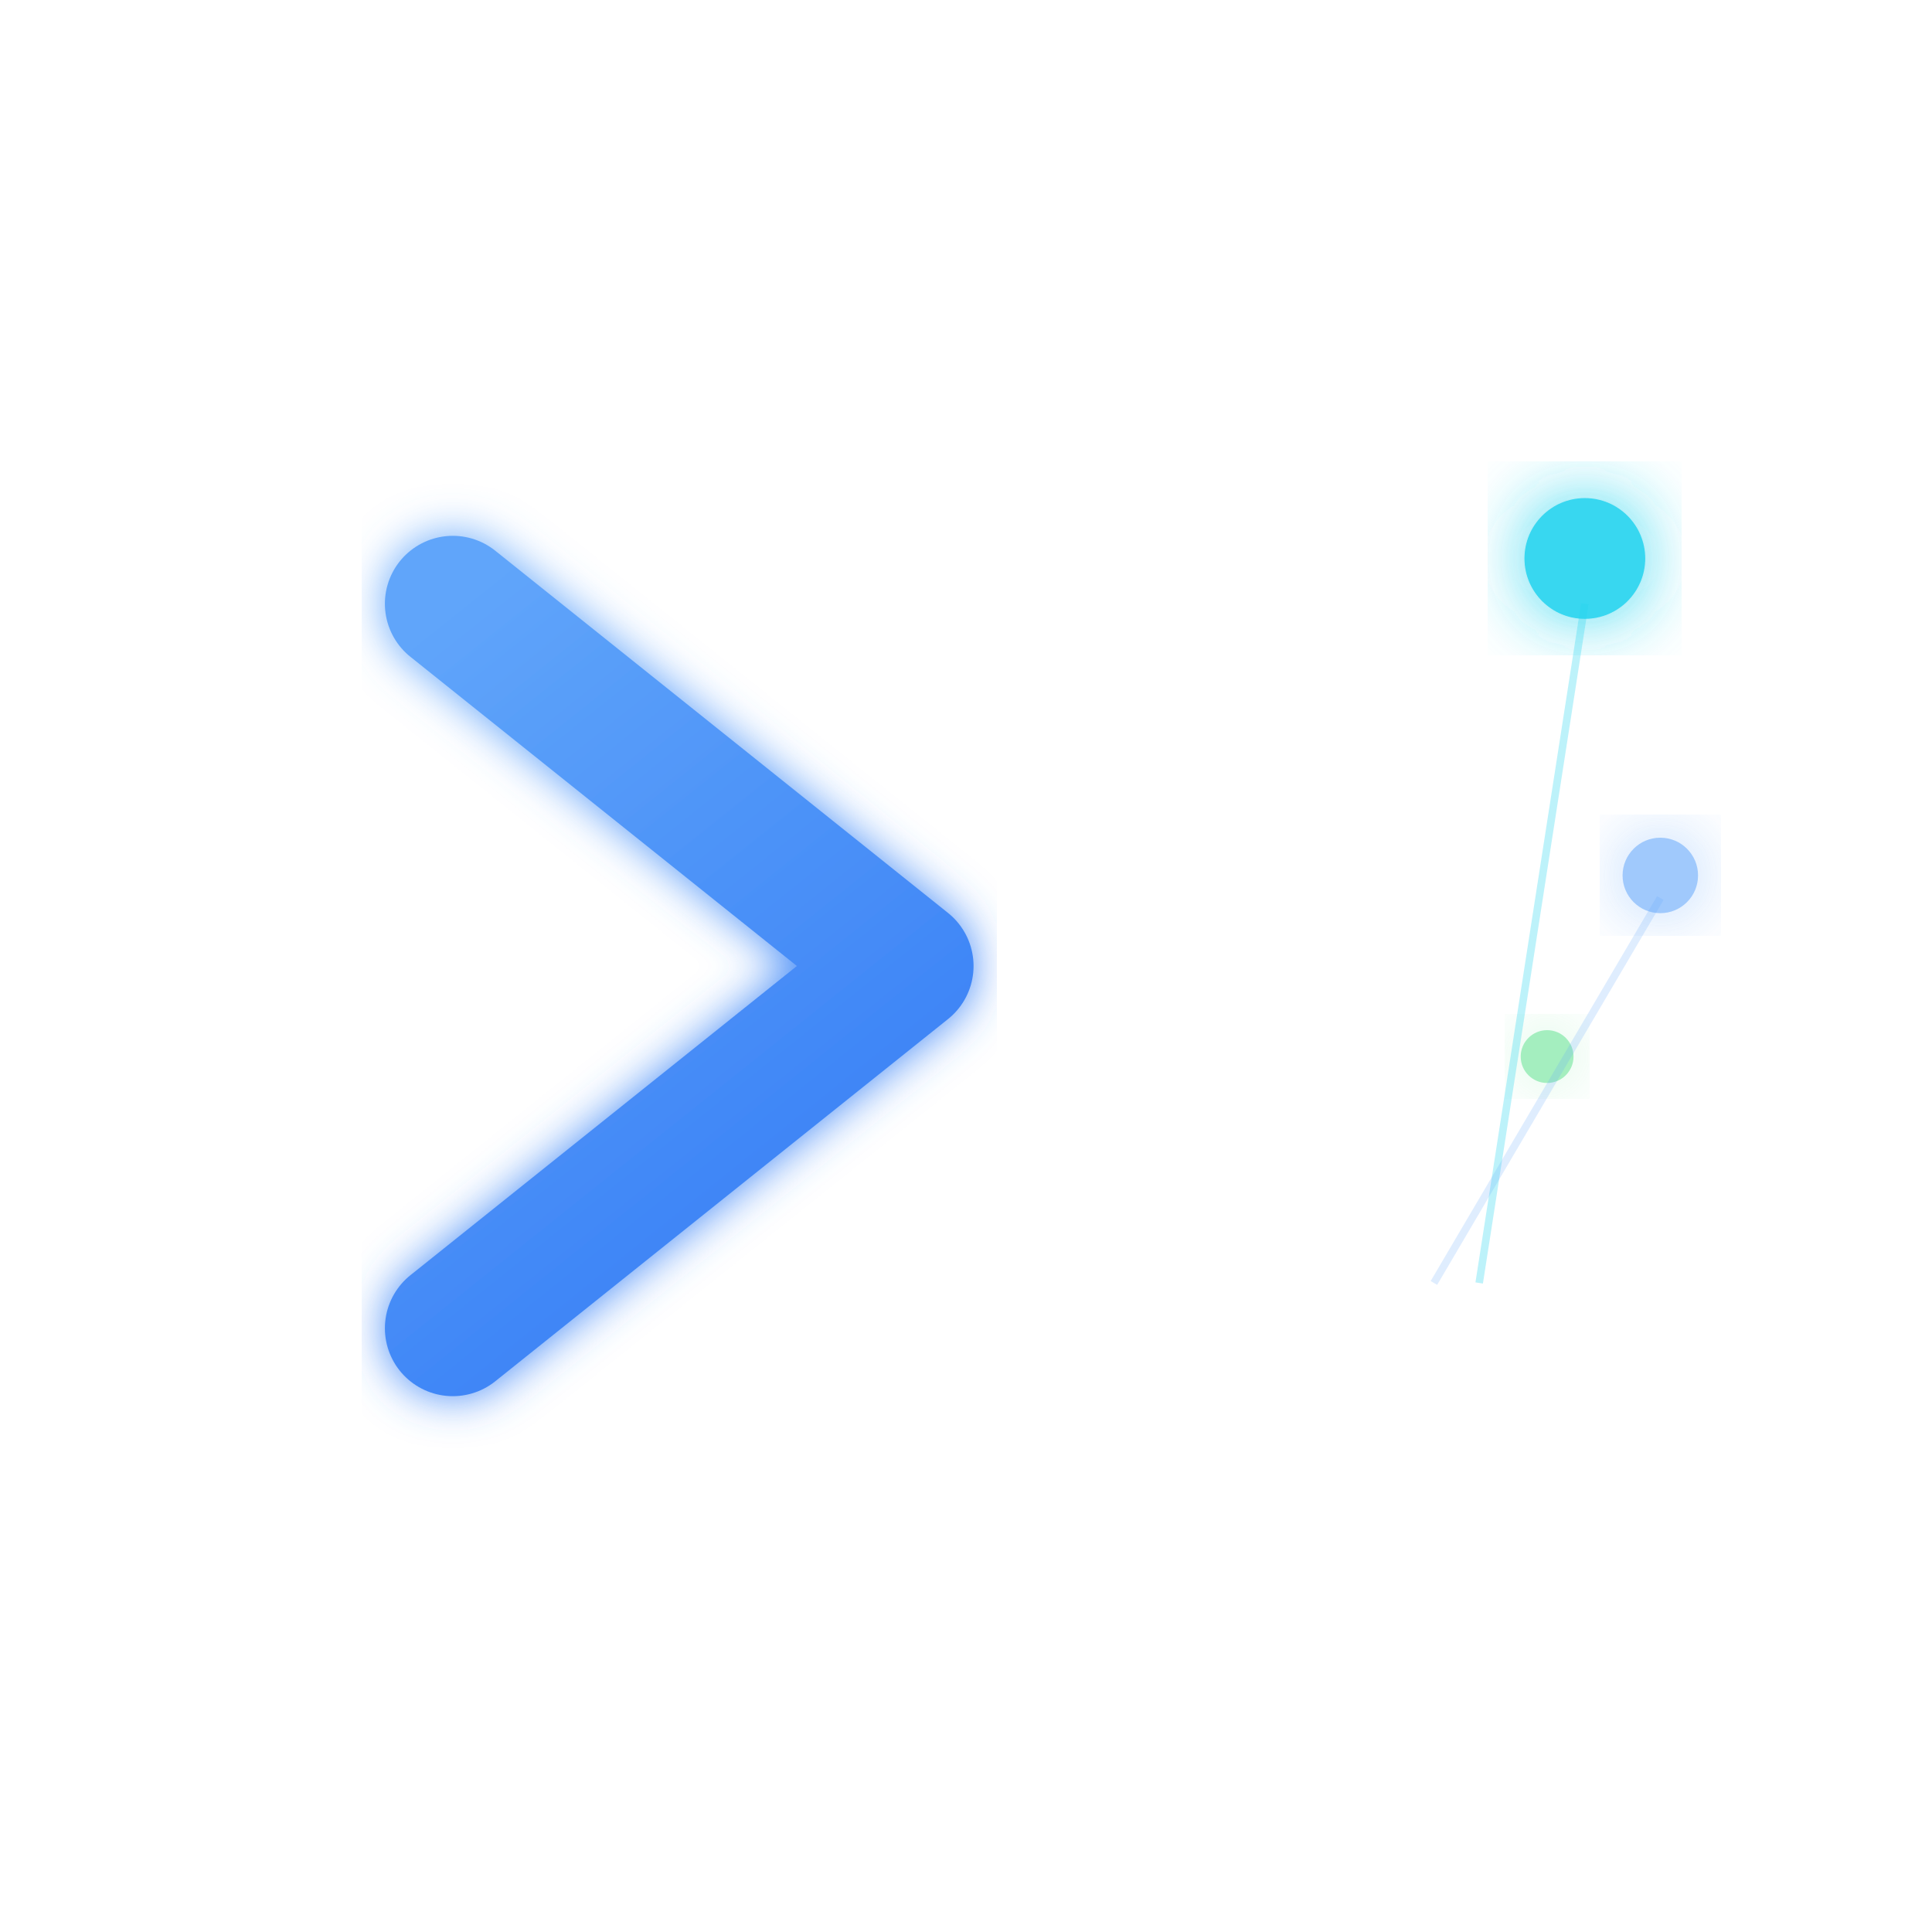
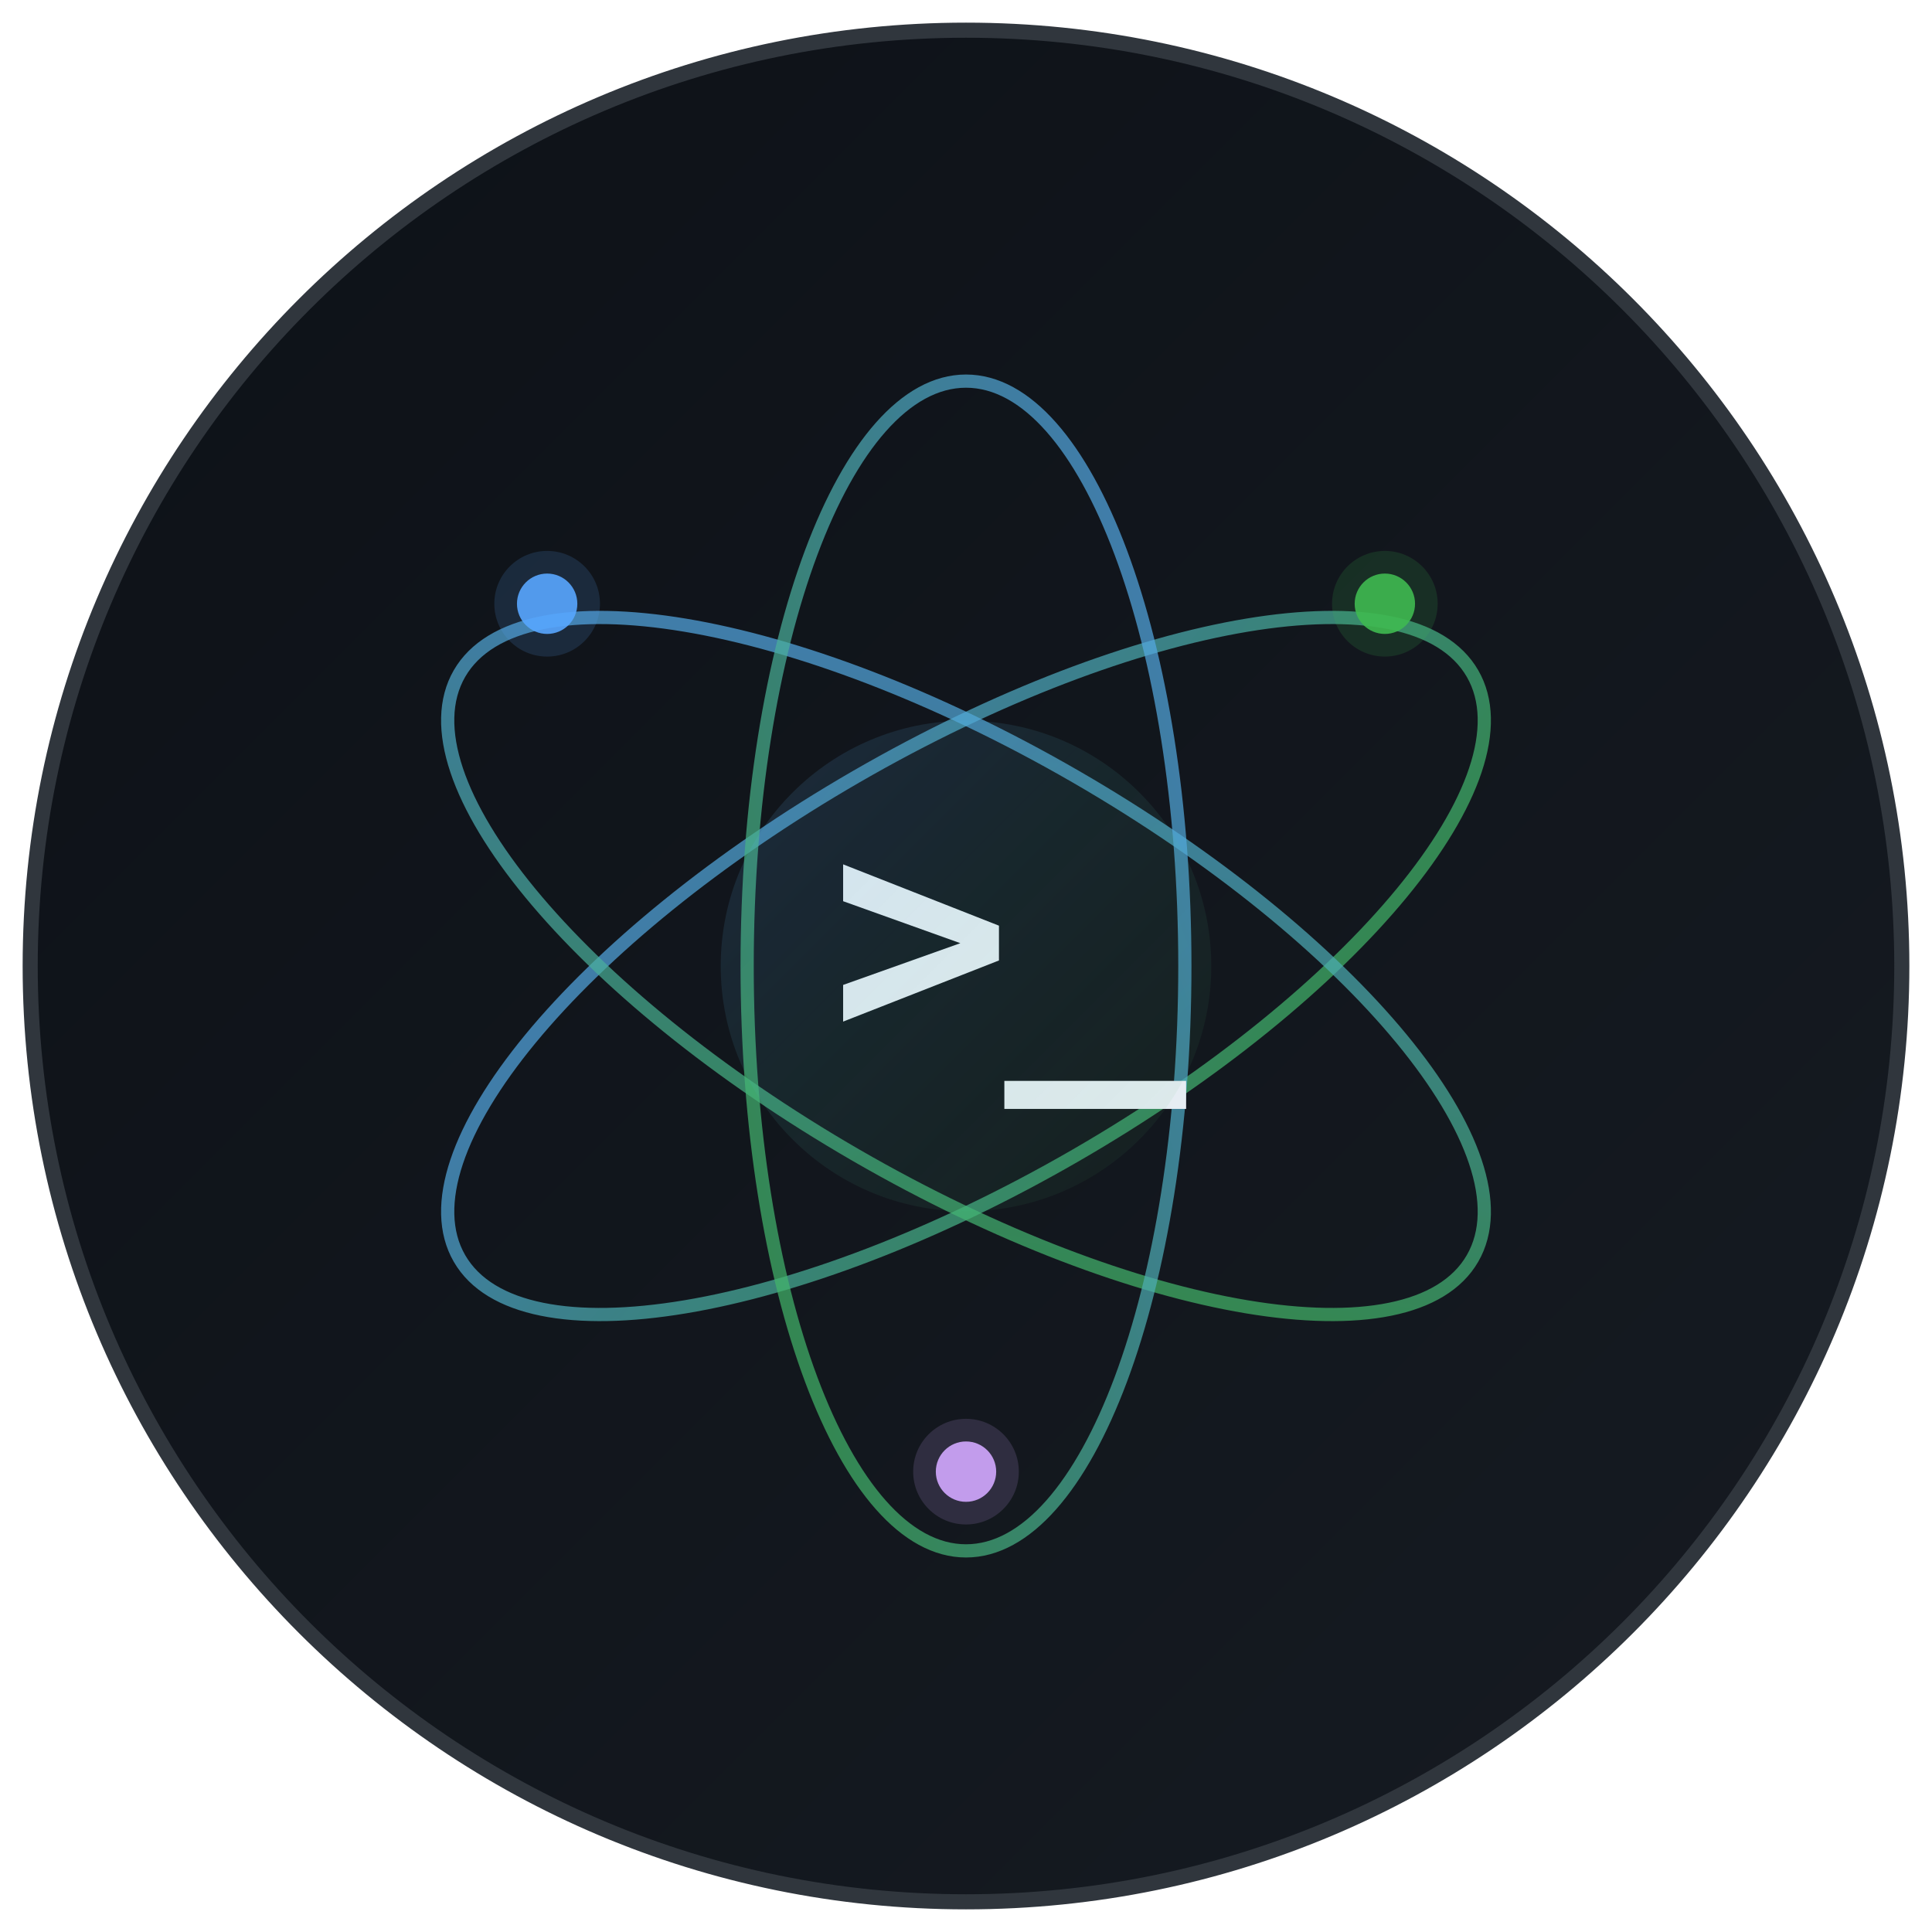
- <svg xmlns="http://www.w3.org/2000/svg" viewBox="0 0 512 512">
+ <svg xmlns="http://www.w3.org/2000/svg" viewBox="0 0 512 512" width="512" height="512">
  <defs>
-     <linearGradient id="blueGrad" x1="0" y1="0" x2="0.5" y2="1">
-       <stop offset="0%" stop-color="#60a5fa" />
-       <stop offset="100%" stop-color="#3b82f6" />
+     <linearGradient id="bg" x1="0%" y1="0%" x2="100%" y2="100%">
+       <stop offset="0%" style="stop-color:#0d1117" />
+       <stop offset="100%" style="stop-color:#161b22" />
    </linearGradient>
-     <linearGradient id="greenGrad" x1="0" y1="0" x2="1" y2="1">
-       <stop offset="0%" stop-color="#4ade80" />
-       <stop offset="100%" stop-color="#22c55e" />
+     <linearGradient id="orbit" x1="0%" y1="0%" x2="100%" y2="100%">
+       <stop offset="0%" style="stop-color:#58a6ff" />
+       <stop offset="100%" style="stop-color:#3fb950" />
    </linearGradient>
-     <linearGradient id="cyanGrad" x1="0" y1="0" x2="1" y2="0">
-       <stop offset="0%" stop-color="#22d3ee" />
-       <stop offset="100%" stop-color="#06b6d4" />
+     <linearGradient id="glow" x1="0%" y1="0%" x2="100%" y2="100%">
+       <stop offset="0%" style="stop-color:#58a6ff;stop-opacity:0.3" />
+       <stop offset="100%" style="stop-color:#3fb950;stop-opacity:0.1" />
    </linearGradient>
-     <filter id="glow" x="-20%" y="-20%" width="140%" height="140%">
-       <feGaussianBlur stdDeviation="6" result="blur" />
-       <feComposite in="SourceGraphic" in2="blur" operator="over" />
-     </filter>
-     <filter id="softGlow" x="-30%" y="-30%" width="160%" height="160%">
-       <feGaussianBlur stdDeviation="10" result="blur" />
-       <feComposite in="SourceGraphic" in2="blur" operator="over" />
-     </filter>
  </defs>
-   <polyline points="120,160 240,256 120,352" fill="none" stroke="url(#blueGrad)" stroke-width="36" stroke-linecap="round" stroke-linejoin="round" filter="url(#glow)" />
-   <line x1="270" y1="352" x2="392" y2="352" stroke="url(#greenGrad)" stroke-width="36" stroke-linecap="round" filter="url(#glow)" />
-   <circle cx="420" cy="148" r="16" fill="#22d3ee" filter="url(#softGlow)" opacity="0.9" />
-   <circle cx="440" cy="232" r="10" fill="#60a5fa" filter="url(#softGlow)" opacity="0.6" />
-   <circle cx="410" cy="280" r="7" fill="#4ade80" filter="url(#softGlow)" opacity="0.5" />
-   <line x1="392" y1="340" x2="420" y2="160" stroke="#22d3ee" stroke-width="2" opacity="0.3" />
-   <line x1="380" y1="340" x2="440" y2="238" stroke="#60a5fa" stroke-width="2" opacity="0.2" />
+   <circle cx="256" cy="256" r="248" fill="url(#bg)" stroke="#30363d" stroke-width="4" />
+   <ellipse cx="256" cy="256" rx="155" ry="58" fill="none" stroke="url(#orbit)" stroke-width="3.5" opacity="0.7" transform="rotate(-30 256 256)" />
+   <ellipse cx="256" cy="256" rx="155" ry="58" fill="none" stroke="url(#orbit)" stroke-width="3.5" opacity="0.7" transform="rotate(30 256 256)" />
+   <ellipse cx="256" cy="256" rx="155" ry="58" fill="none" stroke="url(#orbit)" stroke-width="3.5" opacity="0.7" transform="rotate(90 256 256)" />
+   <text x="220" y="275" font-family="'JetBrains Mono', 'Cascadia Code', 'Consolas', monospace" font-size="80" font-weight="700" fill="#e6edf3" letter-spacing="-2">
+     &gt;_
+   </text>
+   <circle cx="256" cy="256" r="65" fill="url(#glow)" opacity="0.5" />
+   <circle cx="145" cy="160" r="8" fill="#58a6ff" opacity="0.9" />
+   <circle cx="145" cy="160" r="14" fill="#58a6ff" opacity="0.15" />
+   <circle cx="367" cy="160" r="8" fill="#3fb950" opacity="0.9" />
+   <circle cx="367" cy="160" r="14" fill="#3fb950" opacity="0.15" />
+   <circle cx="256" cy="390" r="8" fill="#d2a8ff" opacity="0.9" />
+   <circle cx="256" cy="390" r="14" fill="#d2a8ff" opacity="0.15" />
</svg>
